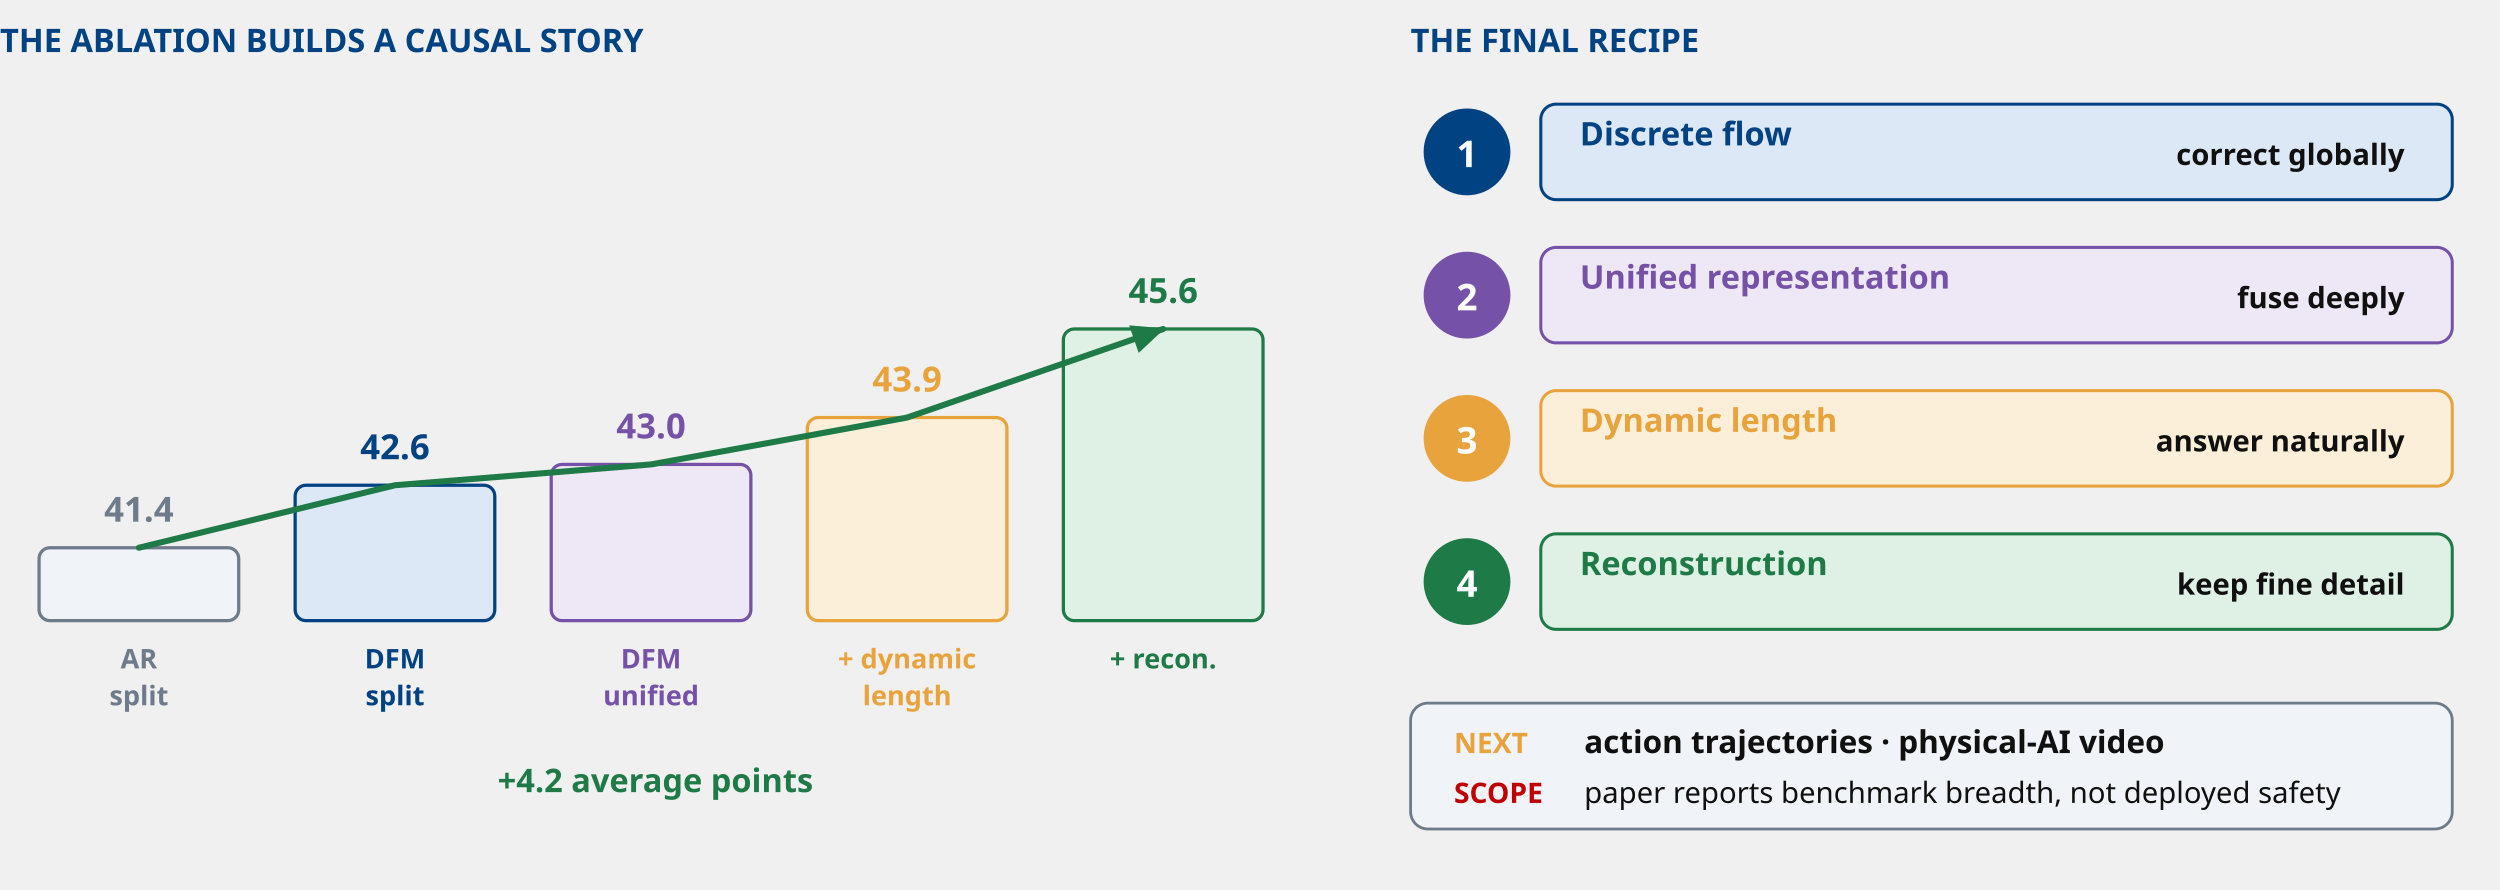
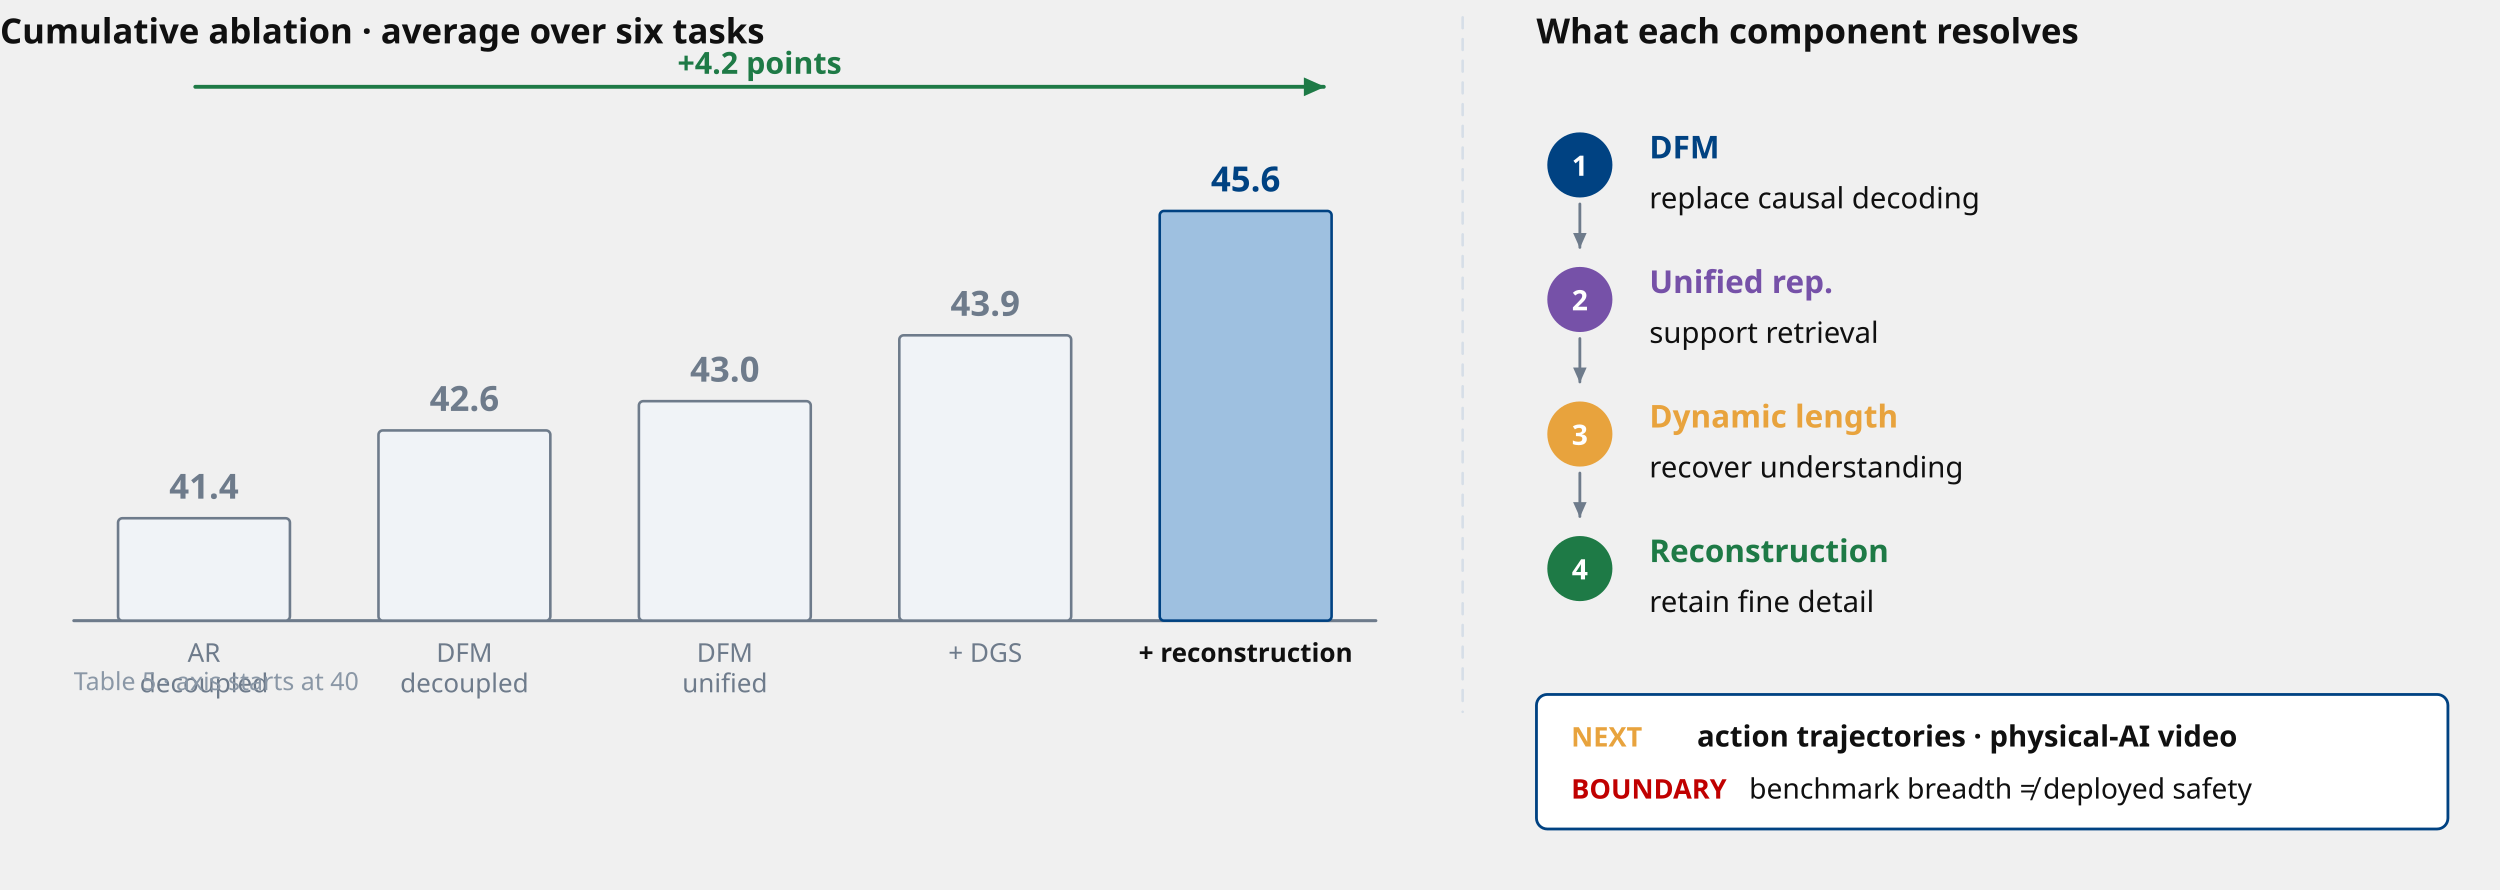
<svg xmlns="http://www.w3.org/2000/svg" width="1152" height="410" viewBox="0 0 1152 410">
  <defs>
    <marker id="arw-green" viewBox="0 0 10 10" refX="8.5" refY="5" markerWidth="6" markerHeight="6" orient="auto-start-reverse">
      <path d="M 0 1 L 9 5 L 0 9 z" fill="#1E7A46" />
    </marker>
+     <marker id="arw-grey" viewBox="0 0 10 10" refX="8.5" refY="5" markerWidth="6" markerHeight="6" orient="auto-start-reverse">
+       <path d="M 0 1 L 9 5 L 0 9 z" fill="#6E7B8B" />
+     </marker>
  </defs>
-   <text x="0" y="24" font-family="Calibri" font-size="15" font-weight="bold" fill="#004282" text-anchor="start" xml:space="preserve">THE ABLATION BUILDS A CAUSAL STORY</text>
-   <rect x="18" y="252.4" width="92" height="33.6" rx="5" ry="5" fill="#F0F3F7" stroke="#6E7B8B" stroke-width="1.5" />
-   <text x="64" y="240.4" font-family="Calibri" font-size="16" font-weight="bold" fill="#6E7B8B" text-anchor="middle" xml:space="preserve">41.4</text>
-   <text x="64" y="308" font-family="Calibri" font-size="12.5" font-weight="bold" fill="#6E7B8B" text-anchor="middle" xml:space="preserve">AR</text>
-   <text x="64" y="325" font-family="Calibri" font-size="12.5" font-weight="bold" fill="#6E7B8B" text-anchor="middle" xml:space="preserve">split</text>
-   <rect x="136" y="223.6" width="92" height="62.4" rx="5" ry="5" fill="#DCE8F5" stroke="#004282" stroke-width="1.5" />
-   <text x="182" y="211.6" font-family="Calibri" font-size="16" font-weight="bold" fill="#004282" text-anchor="middle" xml:space="preserve">42.6</text>
-   <text x="182" y="308" font-family="Calibri" font-size="12.5" font-weight="bold" fill="#004282" text-anchor="middle" xml:space="preserve">DFM</text>
-   <text x="182" y="325" font-family="Calibri" font-size="12.5" font-weight="bold" fill="#004282" text-anchor="middle" xml:space="preserve">split</text>
-   <rect x="254" y="214" width="92" height="72" rx="5" ry="5" fill="#EEE8F6" stroke="#7651A8" stroke-width="1.5" />
-   <text x="300" y="202" font-family="Calibri" font-size="16" font-weight="bold" fill="#7651A8" text-anchor="middle" xml:space="preserve">43.0</text>
-   <text x="300" y="308" font-family="Calibri" font-size="12.5" font-weight="bold" fill="#7651A8" text-anchor="middle" xml:space="preserve">DFM</text>
-   <text x="300" y="325" font-family="Calibri" font-size="12.5" font-weight="bold" fill="#7651A8" text-anchor="middle" xml:space="preserve">unified</text>
-   <rect x="372" y="192.4" width="92" height="93.6" rx="5" ry="5" fill="#FBEFD9" stroke="#E8A33D" stroke-width="1.5" />
-   <text x="418" y="180.4" font-family="Calibri" font-size="16" font-weight="bold" fill="#E8A33D" text-anchor="middle" xml:space="preserve">43.9</text>
-   <text x="418" y="308" font-family="Calibri" font-size="12.5" font-weight="bold" fill="#E8A33D" text-anchor="middle" xml:space="preserve">+ dynamic</text>
-   <text x="418" y="325" font-family="Calibri" font-size="12.5" font-weight="bold" fill="#E8A33D" text-anchor="middle" xml:space="preserve">length</text>
-   <rect x="490" y="151.6" width="92" height="134.4" rx="5" ry="5" fill="#DFF0E4" stroke="#1E7A46" stroke-width="1.5" />
-   <text x="536" y="139.6" font-family="Calibri" font-size="16" font-weight="bold" fill="#1E7A46" text-anchor="middle" xml:space="preserve">45.6</text>
-   <text x="536" y="308" font-family="Calibri" font-size="12.5" font-weight="bold" fill="#1E7A46" text-anchor="middle" xml:space="preserve">+ recon.</text>
-   <path d="M 64 252.4 L 182 223.6 L 300 214.0 L 418 192.4 L 536 151.6" stroke="#1E7A46" stroke-width="2.8" fill="none" stroke-linecap="round" marker-end="url(#arw-green)" />
-   <text x="302" y="365" font-family="Calibri" font-size="15" font-weight="bold" fill="#1E7A46" text-anchor="middle" xml:space="preserve">+4.2 average points</text>
-   <text x="650" y="24" font-family="Calibri" font-size="15" font-weight="bold" fill="#004282" text-anchor="start" xml:space="preserve">THE FINAL RECIPE</text>
-   <circle cx="676" cy="70" r="20" fill="#004282" />
-   <text x="676" y="77" font-family="Calibri" font-size="17" font-weight="bold" fill="#FFFFFF" text-anchor="middle" xml:space="preserve">1</text>
-   <rect x="710" y="48" width="420" height="44" rx="7" ry="7" fill="#DCE8F5" stroke="#004282" stroke-width="1.4" />
-   <text x="728" y="67" font-family="Calibri" font-size="15" font-weight="bold" fill="#004282" text-anchor="start" xml:space="preserve">Discrete flow</text>
-   <text x="1108" y="76" font-family="Calibri" font-size="13.5" font-weight="bold" fill="#101010" text-anchor="end" xml:space="preserve">correct globally</text>
-   <circle cx="676" cy="136" r="20" fill="#7651A8" />
-   <text x="676" y="143" font-family="Calibri" font-size="17" font-weight="bold" fill="#FFFFFF" text-anchor="middle" xml:space="preserve">2</text>
-   <rect x="710" y="114" width="420" height="44" rx="7" ry="7" fill="#EEE8F6" stroke="#7651A8" stroke-width="1.4" />
-   <text x="728" y="133" font-family="Calibri" font-size="15" font-weight="bold" fill="#7651A8" text-anchor="start" xml:space="preserve">Unified representation</text>
-   <text x="1108" y="142" font-family="Calibri" font-size="13.5" font-weight="bold" fill="#101010" text-anchor="end" xml:space="preserve">fuse deeply</text>
-   <circle cx="676" cy="202" r="20" fill="#E8A33D" />
-   <text x="676" y="209" font-family="Calibri" font-size="17" font-weight="bold" fill="#FFFFFF" text-anchor="middle" xml:space="preserve">3</text>
-   <rect x="710" y="180" width="420" height="44" rx="7" ry="7" fill="#FBEFD9" stroke="#E8A33D" stroke-width="1.4" />
-   <text x="728" y="199" font-family="Calibri" font-size="15" font-weight="bold" fill="#E8A33D" text-anchor="start" xml:space="preserve">Dynamic length</text>
-   <text x="1108" y="208" font-family="Calibri" font-size="13.5" font-weight="bold" fill="#101010" text-anchor="end" xml:space="preserve">answer naturally</text>
-   <circle cx="676" cy="268" r="20" fill="#1E7A46" />
-   <text x="676" y="275" font-family="Calibri" font-size="17" font-weight="bold" fill="#FFFFFF" text-anchor="middle" xml:space="preserve">4</text>
-   <rect x="710" y="246" width="420" height="44" rx="7" ry="7" fill="#DFF0E4" stroke="#1E7A46" stroke-width="1.4" />
-   <text x="728" y="265" font-family="Calibri" font-size="15" font-weight="bold" fill="#1E7A46" text-anchor="start" xml:space="preserve">Reconstruction</text>
-   <text x="1108" y="274" font-family="Calibri" font-size="13.5" font-weight="bold" fill="#101010" text-anchor="end" xml:space="preserve">keep fine detail</text>
-   <rect x="650" y="324" width="480" height="58" rx="8" ry="8" fill="#F0F3F7" stroke="#6E7B8B" stroke-width="1.3" />
-   <text x="670" y="347" font-family="Calibri" font-size="13" font-weight="bold" fill="#E8A33D" text-anchor="start" xml:space="preserve">NEXT</text>
-   <text x="730" y="347" font-family="Calibri" font-size="14.5" font-weight="bold" fill="#101010" text-anchor="start" xml:space="preserve">action trajectories · physical-AI video</text>
-   <text x="670" y="370" font-family="Calibri" font-size="13" font-weight="bold" fill="#C00000" text-anchor="start" xml:space="preserve">SCOPE</text>
-   <text x="730" y="370" font-family="Calibri" font-size="13.5" fill="#101010" text-anchor="start" xml:space="preserve">paper reports benchmark breadth, not deployed safety</text>
+   <text x="0" y="20" font-family="Calibri" font-size="16" font-weight="bold" fill="#101010" text-anchor="start" xml:space="preserve">Cumulative ablation · average over six tasks</text>
+   <line x1="34" y1="286" x2="634" y2="286" stroke="#6E7B8B" stroke-width="1.4" stroke-linecap="round" />
+   <rect x="54.4" y="238.8" width="79.2" height="47.2" rx="2" ry="2" fill="#F0F3F7" stroke="#6E7B8B" stroke-width="1.2" />
+   <text x="94" y="229.8" font-family="Calibri" font-size="16" font-weight="bold" fill="#6E7B8B" text-anchor="middle" xml:space="preserve">41.4</text>
+   <text x="94" y="305" font-family="Calibri" font-size="12" fill="#6E7B8B" text-anchor="middle" xml:space="preserve">AR</text>
+   <text x="94" y="319" font-family="Calibri" font-size="12" fill="#6E7B8B" text-anchor="middle" xml:space="preserve">decoupled</text>
+   <rect x="174.4" y="198.34" width="79.2" height="87.66" rx="2" ry="2" fill="#F0F3F7" stroke="#6E7B8B" stroke-width="1.2" />
+   <text x="214" y="189.34" font-family="Calibri" font-size="16" font-weight="bold" fill="#6E7B8B" text-anchor="middle" xml:space="preserve">42.6</text>
+   <text x="214" y="305" font-family="Calibri" font-size="12" fill="#6E7B8B" text-anchor="middle" xml:space="preserve">DFM</text>
+   <text x="214" y="319" font-family="Calibri" font-size="12" fill="#6E7B8B" text-anchor="middle" xml:space="preserve">decoupled</text>
+   <rect x="294.4" y="184.86" width="79.2" height="101.14" rx="2" ry="2" fill="#F0F3F7" stroke="#6E7B8B" stroke-width="1.2" />
+   <text x="334" y="175.86" font-family="Calibri" font-size="16" font-weight="bold" fill="#6E7B8B" text-anchor="middle" xml:space="preserve">43.0</text>
+   <text x="334" y="305" font-family="Calibri" font-size="12" fill="#6E7B8B" text-anchor="middle" xml:space="preserve">DFM</text>
+   <text x="334" y="319" font-family="Calibri" font-size="12" fill="#6E7B8B" text-anchor="middle" xml:space="preserve">unified</text>
+   <rect x="414.4" y="154.51" width="79.2" height="131.49" rx="2" ry="2" fill="#F0F3F7" stroke="#6E7B8B" stroke-width="1.2" />
+   <text x="454" y="145.51" font-family="Calibri" font-size="16" font-weight="bold" fill="#6E7B8B" text-anchor="middle" xml:space="preserve">43.9</text>
+   <text x="454" y="305" font-family="Calibri" font-size="12" fill="#6E7B8B" text-anchor="middle" xml:space="preserve">+ DGS</text>
+   <rect x="534.4" y="97.2" width="79.2" height="188.8" rx="2" ry="2" fill="#9EC0E0" stroke="#004282" stroke-width="1.2" />
+   <text x="574" y="88.2" font-family="Calibri" font-size="16" font-weight="bold" fill="#004282" text-anchor="middle" xml:space="preserve">45.6</text>
+   <text x="574" y="305" font-family="Calibri" font-size="12" font-weight="bold" fill="#101010" text-anchor="middle" xml:space="preserve">+ reconstruction</text>
+   <text x="34" y="318" font-family="Calibri" font-size="11.5" fill="#8A97A6" text-anchor="start" xml:space="preserve">Table 5 · axis starts at 40</text>
+   <path d="M 90 40 L 610 40" stroke="#1E7A46" stroke-width="1.8" fill="none" stroke-linecap="round" marker-end="url(#arw-green)" />
+   <text x="350" y="34" font-family="Calibri" font-size="14" font-weight="bold" fill="#1E7A46" text-anchor="middle" xml:space="preserve">+4.2 points</text>
+   <line x1="674" y1="8" x2="674" y2="328" stroke="#D6DEE7" stroke-width="1.2" stroke-dasharray="5 5" stroke-linecap="round" />
+   <text x="708" y="20" font-family="Calibri" font-size="16" font-weight="bold" fill="#101010" text-anchor="start" xml:space="preserve">What each component resolves</text>
+   <circle cx="728" cy="76" r="15" fill="#004282" />
+   <text x="728" y="81" font-family="Calibri" font-size="13" font-weight="bold" fill="#FFFFFF" text-anchor="middle" xml:space="preserve">1</text>
+   <text x="760" y="73" font-family="Calibri" font-size="14.5" font-weight="bold" fill="#004282" text-anchor="start" xml:space="preserve">DFM</text>
+   <text x="760" y="96" font-family="Calibri" font-size="13.5" fill="#101010" text-anchor="start" xml:space="preserve">replace causal decoding</text>
+   <path d="M 728 94 L 728 114" stroke="#6E7B8B" stroke-width="1.3" fill="none" stroke-linecap="round" marker-end="url(#arw-grey)" />
+   <circle cx="728" cy="138" r="15" fill="#7651A8" />
+   <text x="728" y="143" font-family="Calibri" font-size="13" font-weight="bold" fill="#FFFFFF" text-anchor="middle" xml:space="preserve">2</text>
+   <text x="760" y="135" font-family="Calibri" font-size="14.5" font-weight="bold" fill="#7651A8" text-anchor="start" xml:space="preserve">Unified rep.</text>
+   <text x="760" y="158" font-family="Calibri" font-size="13.5" fill="#101010" text-anchor="start" xml:space="preserve">support retrieval</text>
+   <path d="M 728 156 L 728 176" stroke="#6E7B8B" stroke-width="1.3" fill="none" stroke-linecap="round" marker-end="url(#arw-grey)" />
+   <circle cx="728" cy="200" r="15" fill="#E8A33D" />
+   <text x="728" y="205" font-family="Calibri" font-size="13" font-weight="bold" fill="#FFFFFF" text-anchor="middle" xml:space="preserve">3</text>
+   <text x="760" y="197" font-family="Calibri" font-size="14.5" font-weight="bold" fill="#E8A33D" text-anchor="start" xml:space="preserve">Dynamic length</text>
+   <text x="760" y="220" font-family="Calibri" font-size="13.5" fill="#101010" text-anchor="start" xml:space="preserve">recover understanding</text>
+   <path d="M 728 218 L 728 238" stroke="#6E7B8B" stroke-width="1.3" fill="none" stroke-linecap="round" marker-end="url(#arw-grey)" />
+   <circle cx="728" cy="262" r="15" fill="#1E7A46" />
+   <text x="728" y="267" font-family="Calibri" font-size="13" font-weight="bold" fill="#FFFFFF" text-anchor="middle" xml:space="preserve">4</text>
+   <text x="760" y="259" font-family="Calibri" font-size="14.5" font-weight="bold" fill="#1E7A46" text-anchor="start" xml:space="preserve">Reconstruction</text>
+   <text x="760" y="282" font-family="Calibri" font-size="13.5" fill="#101010" text-anchor="start" xml:space="preserve">retain fine detail</text>
+   <rect x="708" y="320" width="420" height="62" rx="5" ry="5" fill="#FFFFFF" stroke="#004282" stroke-width="1.3" />
+   <text x="724" y="344" font-family="Calibri" font-size="12.5" font-weight="bold" fill="#E8A33D" text-anchor="start" xml:space="preserve">NEXT</text>
+   <text x="782" y="344" font-family="Calibri" font-size="13.5" font-weight="bold" fill="#101010" text-anchor="start" xml:space="preserve">action trajectories · physical-AI video</text>
+   <text x="724" y="368" font-family="Calibri" font-size="12.5" font-weight="bold" fill="#C00000" text-anchor="start" xml:space="preserve">BOUNDARY</text>
+   <text x="806" y="368" font-family="Calibri" font-size="13" fill="#101010" text-anchor="start" xml:space="preserve">benchmark breadth ≠ deployed safety</text>
</svg>
